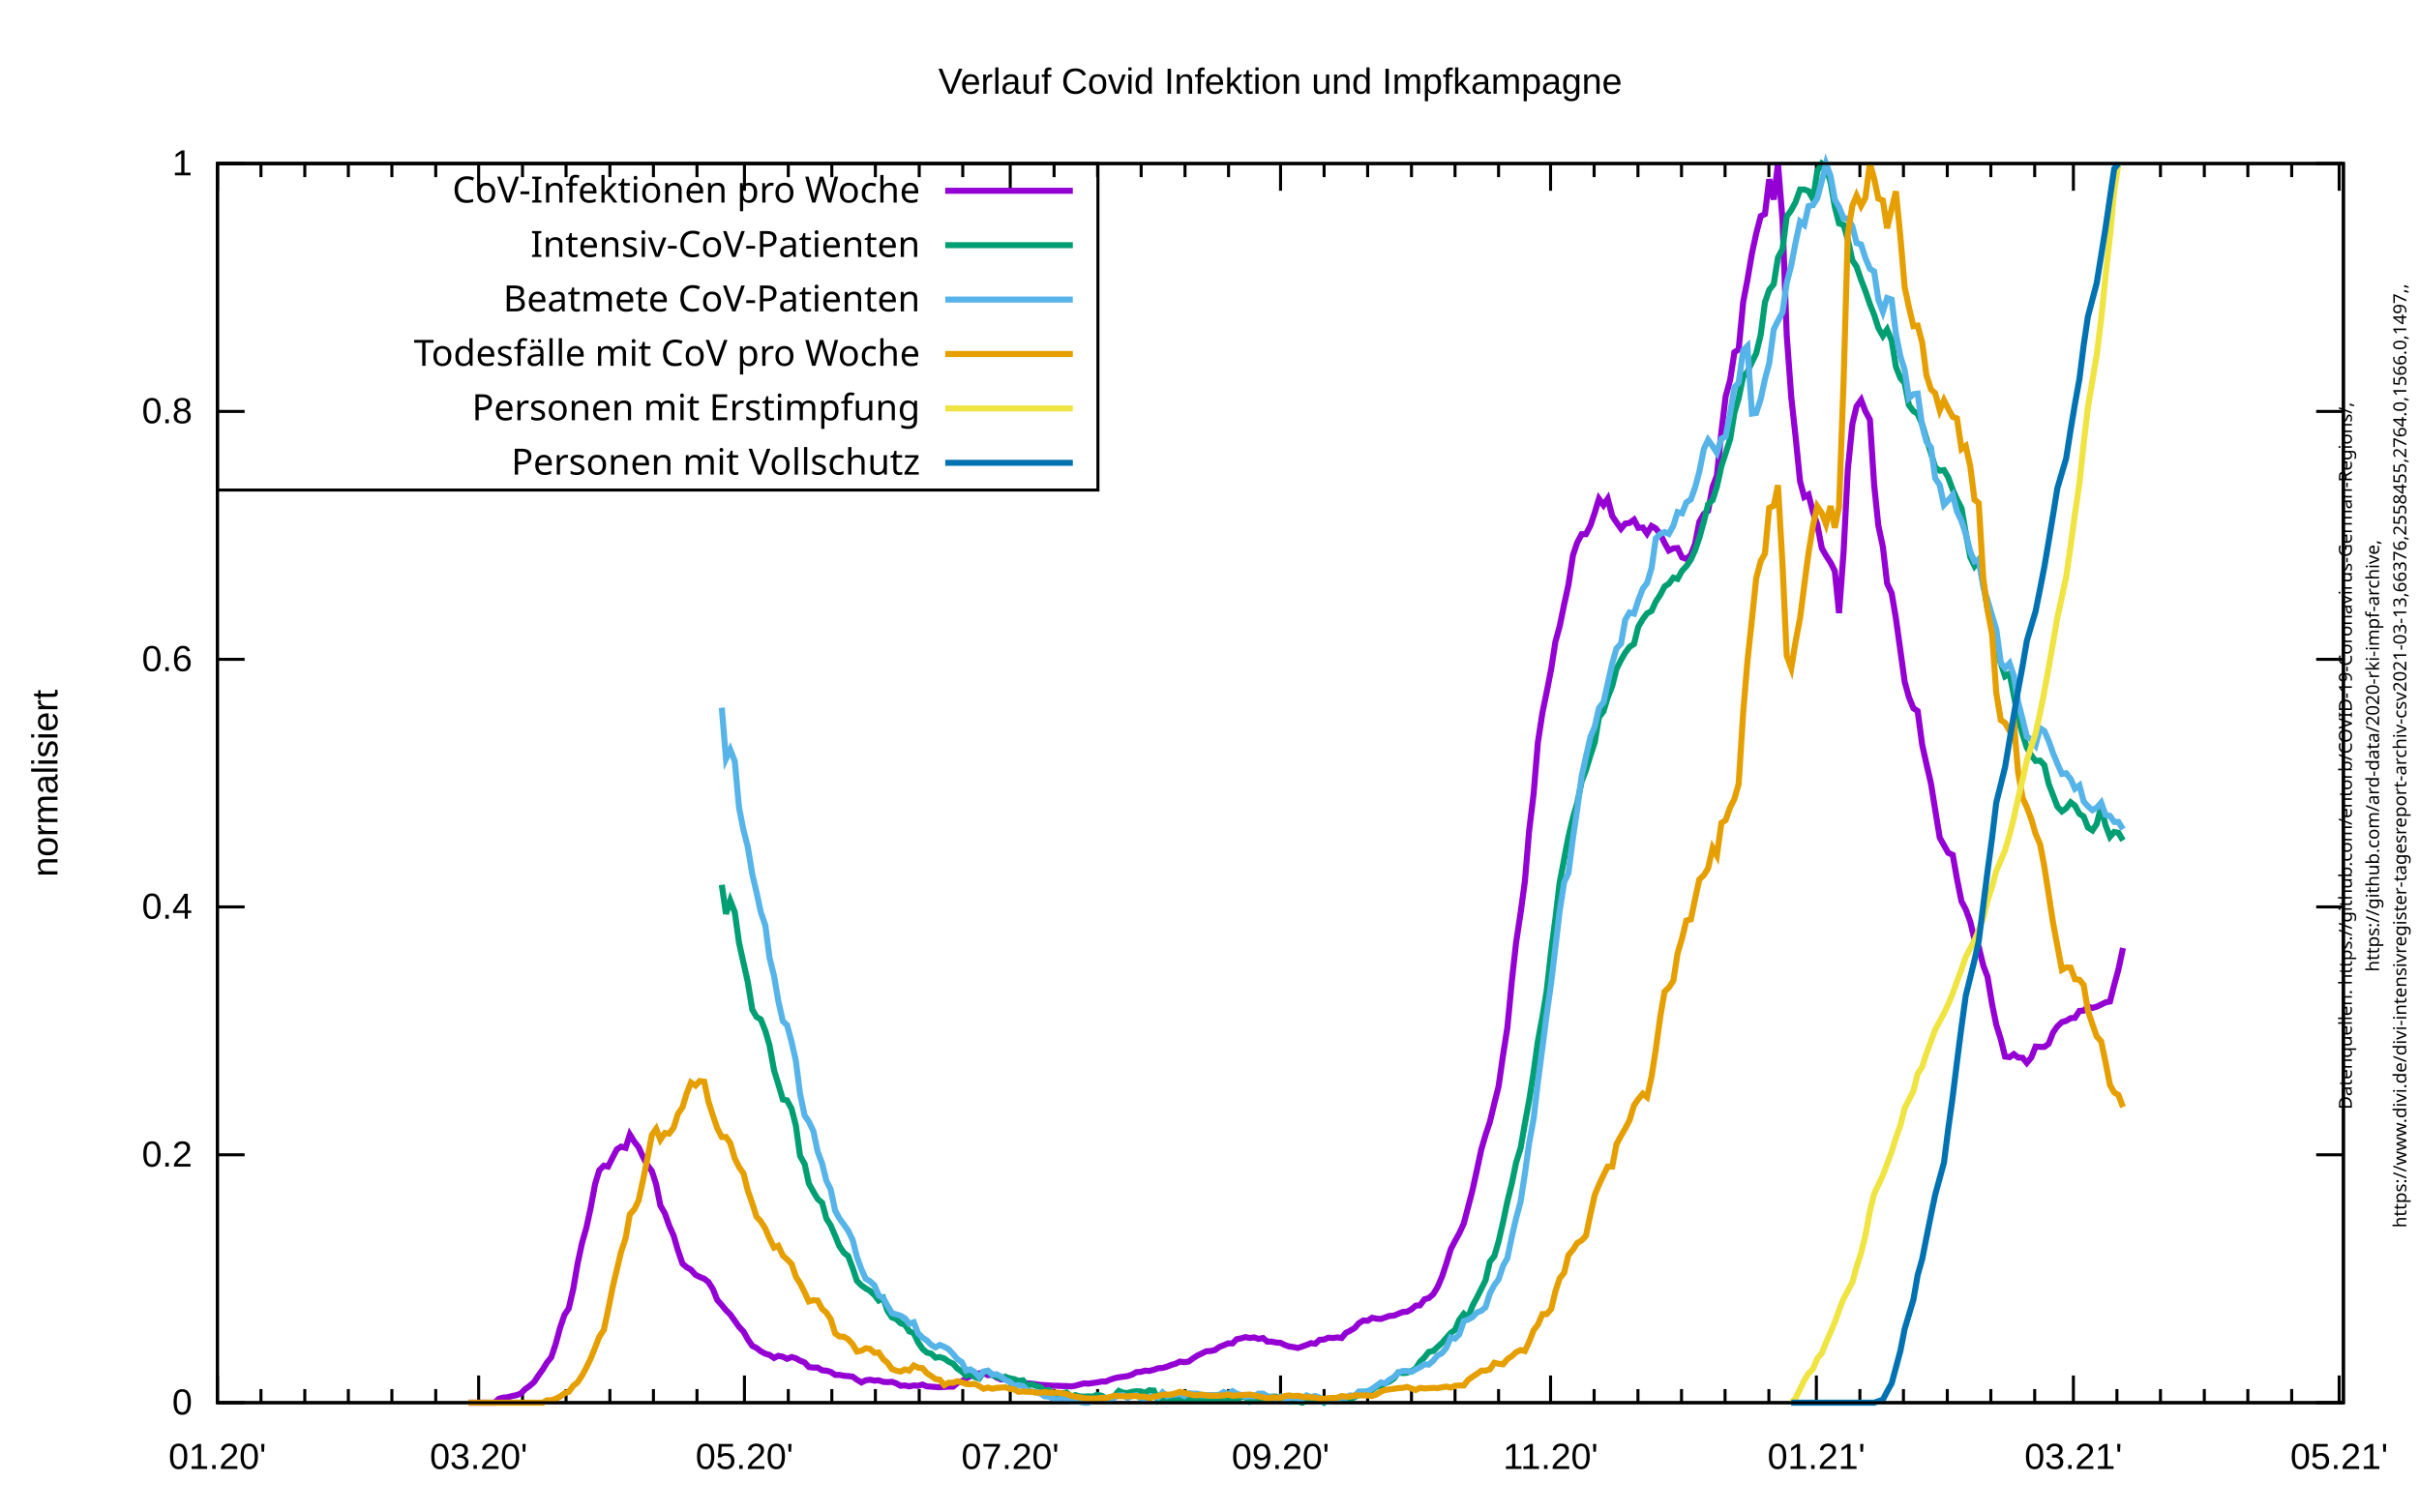
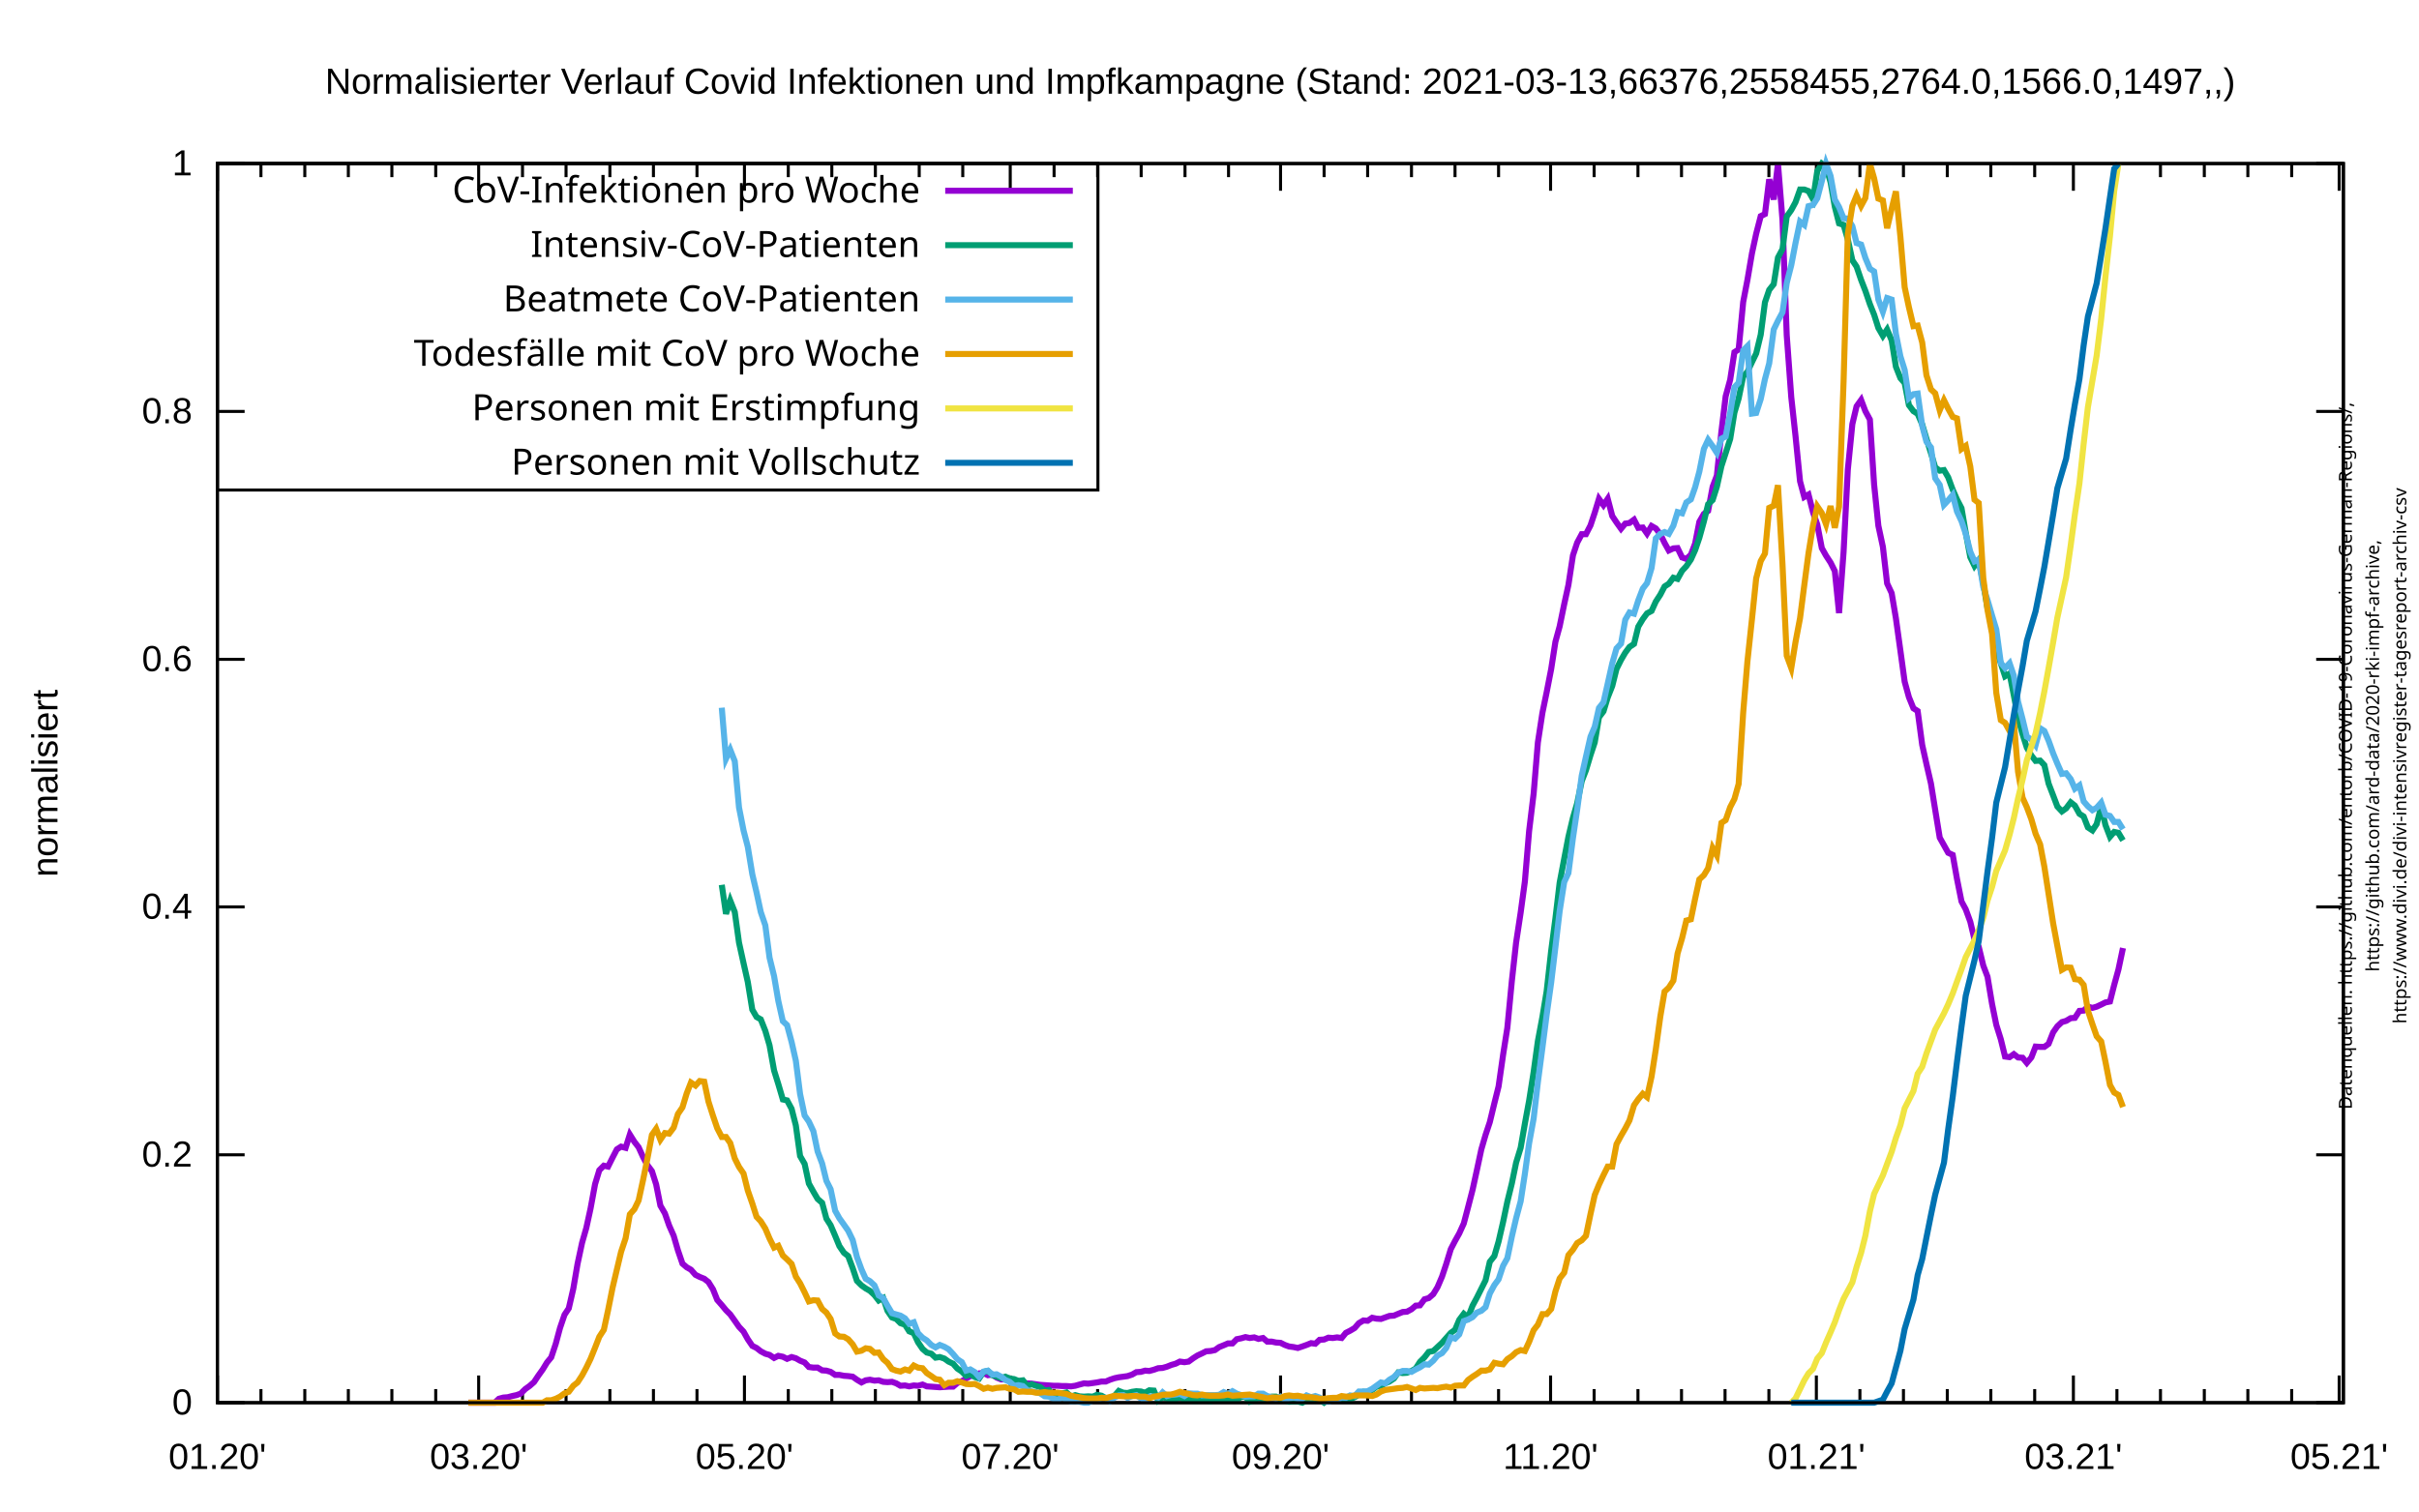
<svg xmlns="http://www.w3.org/2000/svg" xmlns:xlink="http://www.w3.org/1999/xlink" width="800" height="500" viewBox="0 0 800 500">
  <g id="gnuplot_canvas">
    <rect x="0" y="0" width="800" height="500" fill="none" />
    <defs>
      <circle id="gpDot" r="0.5" stroke-width="0.5" stroke="currentColor" />
      <path id="gpPt0" stroke-width="0.222" stroke="currentColor" d="M-1,0 h2 M0,-1 v2" />
      <path id="gpPt1" stroke-width="0.222" stroke="currentColor" d="M-1,-1 L1,1 M1,-1 L-1,1" />
      <path id="gpPt2" stroke-width="0.222" stroke="currentColor" d="M-1,0 L1,0 M0,-1 L0,1 M-1,-1 L1,1 M-1,1 L1,-1" />
      <rect id="gpPt3" stroke-width="0.222" stroke="currentColor" x="-1" y="-1" width="2" height="2" />
      <rect id="gpPt4" stroke-width="0.222" stroke="currentColor" fill="currentColor" x="-1" y="-1" width="2" height="2" />
      <circle id="gpPt5" stroke-width="0.222" stroke="currentColor" cx="0" cy="0" r="1" />
      <use xlink:href="#gpPt5" id="gpPt6" fill="currentColor" stroke="none" />
      <path id="gpPt7" stroke-width="0.222" stroke="currentColor" d="M0,-1.33 L-1.33,0.67 L1.33,0.67 z" />
      <use xlink:href="#gpPt7" id="gpPt8" fill="currentColor" stroke="none" />
      <use xlink:href="#gpPt7" id="gpPt9" stroke="currentColor" transform="rotate(180)" />
      <use xlink:href="#gpPt9" id="gpPt10" fill="currentColor" stroke="none" />
      <use xlink:href="#gpPt3" id="gpPt11" stroke="currentColor" transform="rotate(45)" />
      <use xlink:href="#gpPt11" id="gpPt12" fill="currentColor" stroke="none" />
      <path id="gpPt13" stroke-width="0.222" stroke="currentColor" d="M0,1.330 L1.265,0.411 L0.782,-1.067 L-0.782,-1.076 L-1.265,0.411 z" />
      <use xlink:href="#gpPt13" id="gpPt14" fill="currentColor" stroke="none" />
      <filter id="textbox" filterUnits="objectBoundingBox" x="0" y="0" height="1" width="1">
        <feFlood flood-color="white" flood-opacity="1" result="bgnd" />
        <feComposite in="SourceGraphic" in2="bgnd" operator="atop" />
      </filter>
      <filter id="greybox" filterUnits="objectBoundingBox" x="0" y="0" height="1" width="1">
        <feFlood flood-color="lightgrey" flood-opacity="1" result="grey" />
        <feComposite in="SourceGraphic" in2="grey" operator="atop" />
      </filter>
    </defs>
    <g fill="none" color="white" stroke="black" stroke-width="1.00" stroke-linecap="butt" stroke-linejoin="miter">
</g>
    <g fill="none" color="black" stroke="currentColor" stroke-width="1.00" stroke-linecap="butt" stroke-linejoin="miter">
      <path stroke="black" d="M71.9,464.0 L80.9,464.0 M775.0,464.0 L766.0,464.0  " />
      <g transform="translate(63.6,467.9)" stroke="none" fill="black" font-family="Arial" font-size="12.00" text-anchor="end">
        <text>
          <tspan font-family="Arial"> 0</tspan>
        </text>
      </g>
    </g>
    <g fill="none" color="black" stroke="currentColor" stroke-width="1.00" stroke-linecap="butt" stroke-linejoin="miter">
      <path stroke="black" d="M71.9,382.0 L80.9,382.0 M775.0,382.0 L766.0,382.0  " />
      <g transform="translate(63.6,385.9)" stroke="none" fill="black" font-family="Arial" font-size="12.00" text-anchor="end">
        <text>
          <tspan font-family="Arial"> 0.2</tspan>
        </text>
      </g>
    </g>
    <g fill="none" color="black" stroke="currentColor" stroke-width="1.00" stroke-linecap="butt" stroke-linejoin="miter">
      <path stroke="black" d="M71.9,300.0 L80.9,300.0 M775.0,300.0 L766.0,300.0  " />
      <g transform="translate(63.6,303.9)" stroke="none" fill="black" font-family="Arial" font-size="12.00" text-anchor="end">
        <text>
          <tspan font-family="Arial"> 0.4</tspan>
        </text>
      </g>
    </g>
    <g fill="none" color="black" stroke="currentColor" stroke-width="1.00" stroke-linecap="butt" stroke-linejoin="miter">
      <path stroke="black" d="M71.9,218.1 L80.9,218.1 M775.0,218.1 L766.0,218.1  " />
      <g transform="translate(63.6,222.0)" stroke="none" fill="black" font-family="Arial" font-size="12.00" text-anchor="end">
        <text>
          <tspan font-family="Arial"> 0.6</tspan>
        </text>
      </g>
    </g>
    <g fill="none" color="black" stroke="currentColor" stroke-width="1.00" stroke-linecap="butt" stroke-linejoin="miter">
      <path stroke="black" d="M71.9,136.1 L80.9,136.1 M775.0,136.1 L766.0,136.1  " />
      <g transform="translate(63.6,140.0)" stroke="none" fill="black" font-family="Arial" font-size="12.00" text-anchor="end">
        <text>
          <tspan font-family="Arial"> 0.8</tspan>
        </text>
      </g>
    </g>
    <g fill="none" color="black" stroke="currentColor" stroke-width="1.00" stroke-linecap="butt" stroke-linejoin="miter">
      <path stroke="black" d="M71.9,54.1 L80.9,54.1 M775.0,54.1 L766.0,54.1  " />
      <g transform="translate(63.6,58.0)" stroke="none" fill="black" font-family="Arial" font-size="12.00" text-anchor="end">
        <text>
          <tspan font-family="Arial"> 1</tspan>
        </text>
      </g>
    </g>
    <g fill="none" color="black" stroke="currentColor" stroke-width="1.00" stroke-linecap="butt" stroke-linejoin="miter">
      <path stroke="black" d="M71.9,464.0 L71.9,455.0 M71.9,54.1 L71.9,63.1  " />
      <g transform="translate(71.9,485.9)" stroke="none" fill="black" font-family="Arial" font-size="12.00" text-anchor="middle">
        <text>
          <tspan font-family="Arial">01.20'</tspan>
        </text>
      </g>
    </g>
    <g fill="none" color="black" stroke="currentColor" stroke-width="1.00" stroke-linecap="butt" stroke-linejoin="miter">
      <path stroke="black" d="M86.3,464.0 L86.3,459.5 M86.3,54.1 L86.3,58.6 M100.8,464.0 L100.8,459.5 M100.8,54.1 L100.8,58.6   M115.2,464.0 L115.2,459.5 M115.2,54.1 L115.2,58.6 M129.6,464.0 L129.6,459.5 M129.6,54.1 L129.6,58.6   M144.1,464.0 L144.1,459.5 M144.1,54.1 L144.1,58.6 M158.3,464.0 L158.3,455.0 M158.3,54.1 L158.3,63.1    " />
      <g transform="translate(158.3,485.9)" stroke="none" fill="black" font-family="Arial" font-size="12.00" text-anchor="middle">
        <text>
          <tspan font-family="Arial">03.20'</tspan>
        </text>
      </g>
    </g>
    <g fill="none" color="black" stroke="currentColor" stroke-width="1.00" stroke-linecap="butt" stroke-linejoin="miter">
      <path stroke="black" d="M172.8,464.0 L172.8,459.5 M172.8,54.1 L172.8,58.6 M187.2,464.0 L187.2,459.5 M187.2,54.1 L187.2,58.6   M201.7,464.0 L201.7,459.5 M201.7,54.1 L201.7,58.6 M216.1,464.0 L216.1,459.5 M216.1,54.1 L216.1,58.6   M230.5,464.0 L230.5,459.5 M230.5,54.1 L230.5,58.6 M246.2,464.0 L246.2,455.0 M246.2,54.1 L246.2,63.1    " />
      <g transform="translate(246.2,485.9)" stroke="none" fill="black" font-family="Arial" font-size="12.00" text-anchor="middle">
        <text>
          <tspan font-family="Arial">05.20'</tspan>
        </text>
      </g>
    </g>
    <g fill="none" color="black" stroke="currentColor" stroke-width="1.00" stroke-linecap="butt" stroke-linejoin="miter">
      <path stroke="black" d="M260.7,464.0 L260.7,459.5 M260.7,54.1 L260.7,58.6 M275.1,464.0 L275.1,459.5 M275.1,54.1 L275.1,58.6   M289.5,464.0 L289.5,459.5 M289.5,54.1 L289.5,58.6 M304.0,464.0 L304.0,459.5 M304.0,54.1 L304.0,58.6   M318.4,464.0 L318.4,459.5 M318.4,54.1 L318.4,58.6 M334.1,464.0 L334.1,455.0 M334.1,54.1 L334.1,63.1    " />
      <g transform="translate(334.1,485.9)" stroke="none" fill="black" font-family="Arial" font-size="12.00" text-anchor="middle">
        <text>
          <tspan font-family="Arial">07.20'</tspan>
        </text>
      </g>
    </g>
    <g fill="none" color="black" stroke="currentColor" stroke-width="1.00" stroke-linecap="butt" stroke-linejoin="miter">
      <path stroke="black" d="M348.6,464.0 L348.6,459.5 M348.6,54.1 L348.6,58.6 M363.0,464.0 L363.0,459.5 M363.0,54.1 L363.0,58.6   M377.4,464.0 L377.4,459.5 M377.4,54.1 L377.4,58.6 M391.9,464.0 L391.9,459.5 M391.9,54.1 L391.9,58.6   M406.3,464.0 L406.3,459.5 M406.3,54.1 L406.3,58.6 M423.5,464.0 L423.5,455.0 M423.5,54.1 L423.5,63.1    " />
      <g transform="translate(423.5,485.9)" stroke="none" fill="black" font-family="Arial" font-size="12.00" text-anchor="middle">
        <text>
          <tspan font-family="Arial">09.20'</tspan>
        </text>
      </g>
    </g>
    <g fill="none" color="black" stroke="currentColor" stroke-width="1.00" stroke-linecap="butt" stroke-linejoin="miter">
      <path stroke="black" d="M437.9,464.0 L437.9,459.5 M437.9,54.1 L437.9,58.6 M452.3,464.0 L452.3,459.5 M452.3,54.1 L452.3,58.6   M466.8,464.0 L466.8,459.5 M466.8,54.1 L466.8,58.6 M481.2,464.0 L481.2,459.5 M481.2,54.1 L481.2,58.6   M495.6,464.0 L495.6,459.5 M495.6,54.1 L495.6,58.6 M512.8,464.0 L512.8,455.0 M512.8,54.1 L512.8,63.1    " />
      <g transform="translate(512.8,485.9)" stroke="none" fill="black" font-family="Arial" font-size="12.00" text-anchor="middle">
        <text>
          <tspan font-family="Arial">11.20'</tspan>
        </text>
      </g>
    </g>
    <g fill="none" color="black" stroke="currentColor" stroke-width="1.00" stroke-linecap="butt" stroke-linejoin="miter">
      <path stroke="black" d="M527.2,464.0 L527.2,459.5 M527.2,54.1 L527.2,58.6 M541.7,464.0 L541.7,459.5 M541.7,54.1 L541.7,58.6   M556.1,464.0 L556.1,459.5 M556.1,54.1 L556.1,58.6 M570.5,464.0 L570.5,459.5 M570.5,54.1 L570.5,58.6   M585.0,464.0 L585.0,459.5 M585.0,54.1 L585.0,58.6 M600.7,464.0 L600.7,455.0 M600.7,54.1 L600.7,63.1    " />
      <g transform="translate(600.7,485.9)" stroke="none" fill="black" font-family="Arial" font-size="12.00" text-anchor="middle">
        <text>
          <tspan font-family="Arial">01.21'</tspan>
        </text>
      </g>
    </g>
    <g fill="none" color="black" stroke="currentColor" stroke-width="1.00" stroke-linecap="butt" stroke-linejoin="miter">
      <path stroke="black" d="M615.1,464.0 L615.1,459.5 M615.1,54.1 L615.1,58.6 M629.5,464.0 L629.5,459.5 M629.5,54.1 L629.5,58.6   M644.0,464.0 L644.0,459.5 M644.0,54.1 L644.0,58.6 M658.4,464.0 L658.4,459.5 M658.4,54.1 L658.4,58.6   M672.9,464.0 L672.9,459.5 M672.9,54.1 L672.9,58.6 M685.7,464.0 L685.7,455.0 M685.7,54.1 L685.7,63.1    " />
      <g transform="translate(685.7,485.9)" stroke="none" fill="black" font-family="Arial" font-size="12.00" text-anchor="middle">
        <text>
          <tspan font-family="Arial">03.21'</tspan>
        </text>
      </g>
    </g>
    <g fill="none" color="black" stroke="currentColor" stroke-width="1.00" stroke-linecap="butt" stroke-linejoin="miter">
      <path stroke="black" d="M700.1,464.0 L700.1,459.5 M700.1,54.1 L700.1,58.6 M714.5,464.0 L714.5,459.5 M714.5,54.1 L714.5,58.6   M729.0,464.0 L729.0,459.5 M729.0,54.1 L729.0,58.6 M743.4,464.0 L743.4,459.5 M743.4,54.1 L743.4,58.6   M757.9,464.0 L757.9,459.5 M757.9,54.1 L757.9,58.6 M773.6,464.0 L773.6,455.0 M773.6,54.1 L773.6,63.1    " />
      <g transform="translate(773.6,485.9)" stroke="none" fill="black" font-family="Arial" font-size="12.00" text-anchor="middle">
        <text>
          <tspan font-family="Arial">05.21'</tspan>
        </text>
      </g>
    </g>
    <g fill="none" color="black" stroke="currentColor" stroke-width="1.00" stroke-linecap="butt" stroke-linejoin="miter">
</g>
    <g fill="none" color="black" stroke="currentColor" stroke-width="1.00" stroke-linecap="butt" stroke-linejoin="miter">
      <path stroke="black" d="M71.9,54.1 L71.9,464.0 L775.0,464.0 L775.0,54.1 L71.9,54.1 Z  " />
      <g transform="translate(777.8,250.0) rotate(-90)" stroke="none" fill="black" font-family="Verdana" font-size="6.00" text-anchor="middle">
        <text>
          <tspan font-family="Verdana">Datenquellen: https://github.com/entorb/COVID-19-Coronavirus-German-Regions/,
</tspan>
        </text>
      </g>
      <g transform="translate(786.8,250.0) rotate(-90)" stroke="none" fill="black" font-family="Verdana" font-size="6.00" text-anchor="middle">
        <text>
          <tspan font-family="Verdana">https://github.com/ard-data/2020-rki-impf-archive,
</tspan>
        </text>
      </g>
      <g transform="translate(795.8,250.0) rotate(-90)" stroke="none" fill="black" font-family="Verdana" font-size="6.00" text-anchor="middle">
        <text>
-           <tspan font-family="Verdana">https://www.divi.de/divi-intensivregister-tagesreport-archiv-csv2021-03-13,66376,2558455,2764.0,1566.0,1497,,</tspan>
+           <tspan font-family="Verdana">https://www.divi.de/divi-intensivregister-tagesreport-archiv-csv</tspan>
        </text>
      </g>
    </g>
    <g fill="none" color="black" stroke="currentColor" stroke-width="1.00" stroke-linecap="butt" stroke-linejoin="miter">
      <g transform="translate(19.0,259.1) rotate(270)" stroke="none" fill="black" font-family="Arial" font-size="12.00" text-anchor="middle">
        <text>
          <tspan font-family="Arial">normalisiert</tspan>
        </text>
      </g>
    </g>
    <g fill="none" color="black" stroke="currentColor" stroke-width="1.00" stroke-linecap="butt" stroke-linejoin="miter">
      <g transform="translate(423.4,31.0)" stroke="none" fill="black" font-family="Arial" font-size="12.00" text-anchor="middle">
        <text>
-           <tspan font-family="Arial">Verlauf Covid Infektion und Impfkampagne</tspan>
+           <tspan font-family="Arial">Normalisierter Verlauf Covid Infektionen und Impfkampagne (Stand: 2021-03-13,66376,2558455,2764.0,1566.0,1497,,)</tspan>
        </text>
      </g>
    </g>
    <g fill="none" color="black" stroke="currentColor" stroke-width="1.00" stroke-linecap="butt" stroke-linejoin="miter">
</g>
    <g fill="none" color="black" stroke="currentColor" stroke-width="1.00" stroke-linecap="butt" stroke-linejoin="miter">
      <path stroke="black" d="M71.9,162.1 L71.9,54.1 L363.1,54.1 L363.1,162.1 L71.9,162.1 Z  " />
    </g>
    <g id="gnuplot_plot_1">
      <g fill="none" color="white" stroke="black" stroke-width="2.00" stroke-linecap="butt" stroke-linejoin="miter">
</g>
      <g fill="none" color="black" stroke="currentColor" stroke-width="2.00" stroke-linecap="butt" stroke-linejoin="miter">
        <g transform="translate(304.3,67.0)" stroke="none" fill="black" font-family="Verdana" font-size="12.00" text-anchor="end">
          <text>
            <tspan font-family="Verdana">CoV-Infektionen pro Woche</tspan>
          </text>
        </g>
      </g>
      <g fill="none" color="black" stroke="currentColor" stroke-width="2.00" stroke-linecap="butt" stroke-linejoin="miter">
        <path stroke="rgb(148,   0, 211)" d="M312.6,63.1 L354.8,63.1 M154.9,464.0 L156.4,464.0 L157.8,464.0 L159.2,464.0 L160.7,464.0 L162.1,464.0   L163.6,464.0 L165.0,462.7 L166.5,462.3 L167.9,462.2 L169.4,461.8 L170.8,461.5 L172.2,461.0 L173.7,459.5   L175.1,458.5 L176.6,457.2 L178.0,455.1 L179.5,453.0 L180.9,450.7 L182.3,449.0 L183.8,444.5 L185.2,439.3   L186.7,434.9 L188.1,432.8 L189.6,426.3 L191.0,418.1 L192.5,411.1 L193.9,406.2 L195.3,399.8 L196.8,391.7   L198.2,387.1 L199.7,385.6 L201.1,385.9 L202.6,382.9 L204.0,380.2 L205.4,379.3 L206.9,379.7 L208.3,375.3   L209.8,377.7 L211.2,379.5 L212.7,382.8 L214.1,385.4 L215.6,387.4 L217.0,391.8 L218.4,398.8 L219.9,401.4   L221.3,405.4 L222.8,408.8 L224.2,413.6 L225.7,418.0 L227.1,419.2 L228.5,420.0 L230.0,421.7 L231.4,422.4   L232.9,423.0 L234.3,424.1 L235.8,426.5 L237.2,430.0 L238.7,431.7 L240.1,433.4 L241.5,434.8 L243.0,436.9   L244.4,438.9 L245.9,440.5 L247.3,443.0 L248.8,445.2 L250.2,445.9 L251.6,447.0 L253.1,447.8 L254.5,448.2   L256.0,449.2 L257.4,448.5 L258.9,448.8 L260.3,449.5 L261.8,448.9 L263.2,449.3 L264.6,450.1 L266.1,450.7   L267.5,452.2 L269.0,452.4 L270.4,452.4 L271.9,453.3 L273.3,453.4 L274.7,453.8 L276.2,454.8 L277.6,454.8   L279.1,455.1 L280.5,455.2 L282.0,455.4 L283.4,456.4 L284.9,457.3 L286.3,456.6 L287.7,456.4 L289.2,456.7   L290.6,456.6 L292.1,457.1 L293.5,457.2 L295.0,457.1 L296.4,457.6 L297.8,458.4 L299.3,458.3 L300.7,458.6   L302.2,458.3 L303.6,458.4 L305.1,458.0 L306.5,458.6 L308.0,458.7 L309.4,458.8 L310.8,458.9 L312.3,458.8   L313.7,458.7 L315.2,458.7 L316.6,457.5 L318.1,456.9 L319.5,456.0 L320.9,455.2 L322.4,454.9 L323.8,454.3   L325.3,454.2 L326.7,454.9 L328.2,454.7 L329.6,455.7 L331.1,456.3 L332.5,456.3 L333.9,456.6 L335.4,456.9   L336.8,456.9 L338.3,457.5 L339.7,457.6 L341.2,457.7 L342.6,457.9 L344.0,458.1 L345.5,458.2 L346.9,458.3   L348.4,458.4 L349.8,458.4 L351.3,458.5 L352.7,458.5 L354.2,458.6 L355.6,458.4 L357.0,458.0 L358.5,457.6   L359.9,457.7 L361.4,457.5 L362.8,457.3 L364.3,457.0 L365.7,457.0 L367.1,456.4 L368.6,455.9 L370.0,455.6   L371.5,455.4 L372.9,455.2 L374.4,454.7 L375.8,453.9 L377.3,453.8 L378.7,453.4 L380.1,453.5 L381.6,453.1   L383.0,452.6 L384.5,452.5 L385.9,452.1 L387.4,451.5 L388.8,451.1 L390.2,450.4 L391.7,450.6 L393.1,450.4   L394.6,449.3 L396.0,448.4 L397.5,447.7 L398.9,447.0 L400.4,446.9 L401.8,446.6 L403.2,445.6 L404.7,445.0   L406.1,444.4 L407.6,444.4 L409.0,443.0 L410.5,442.7 L411.9,442.3 L413.3,442.6 L414.8,442.4 L416.2,442.9   L417.7,442.6 L419.1,443.8 L420.6,443.8 L422.0,444.1 L423.5,444.2 L424.9,444.9 L426.3,445.4 L427.8,445.6   L429.2,445.9 L430.7,445.4 L432.1,444.9 L433.6,444.3 L435.0,444.5 L436.4,443.2 L437.9,443.1 L439.3,442.5   L440.8,442.6 L442.2,442.4 L443.7,442.6 L445.1,440.9 L446.5,440.2 L448.0,439.3 L449.4,437.7 L450.9,436.8   L452.3,436.9 L453.8,435.9 L455.2,436.2 L456.7,436.3 L458.1,435.8 L459.5,435.3 L461.0,435.2 L462.4,434.6   L463.9,434.0 L465.3,433.9 L466.8,433.1 L468.2,431.9 L469.6,431.8 L471.1,429.8 L472.5,429.4 L474.0,428.1   L475.4,425.8 L476.9,422.3 L478.3,418.1 L479.8,413.2 L481.2,410.5 L482.6,408.0 L484.1,404.7 L485.5,399.4   L487.0,393.6 L488.4,387.2 L489.9,380.2 L491.3,375.4 L492.7,371.2 L494.2,365.0 L495.6,359.4 L497.1,348.9   L498.5,340.0 L500.0,324.4 L501.4,311.8 L502.9,301.9 L504.3,291.6 L505.7,274.9 L507.2,262.5 L508.6,245.6   L510.1,235.8 L511.5,229.0 L513.0,221.3 L514.4,212.3 L515.8,207.2 L517.3,199.9 L518.7,193.5 L520.2,183.7   L521.6,179.5 L523.1,176.7 L524.5,176.7 L526.0,173.8 L527.4,169.6 L528.8,165.0 L530.3,167.1 L531.7,165.0   L533.2,170.7 L534.6,172.8 L536.1,174.9 L537.5,173.2 L538.9,173.0 L540.4,171.9 L541.8,174.6 L543.3,174.5   L544.7,176.5 L546.2,174.0 L547.6,174.8 L549.1,176.7 L550.5,179.6 L551.9,182.1 L553.4,181.4 L554.8,181.3   L556.3,184.4 L557.7,184.9 L559.2,183.5 L560.6,179.8 L562.0,172.6 L563.5,170.0 L564.9,169.0 L566.4,161.0   L567.8,157.3 L569.3,142.7 L570.7,131.1 L572.2,125.6 L573.6,116.5 L575.0,115.6 L576.5,99.9 L577.9,92.6   L579.4,83.8 L580.8,77.3 L582.3,71.5 L583.7,70.8 L585.1,59.3 L586.6,66.0 L588.0,54.1 L589.5,72.8   L590.9,110.9 L592.4,131.4 L593.8,144.2 L595.3,159.2 L596.7,164.4 L598.1,163.6 L599.6,169.5 L601.0,173.5   L602.5,181.3 L603.9,183.8 L605.4,186.1 L606.8,188.9 L608.2,202.8 L609.7,182.6 L611.1,155.4 L612.6,140.3   L614.0,134.4 L615.5,132.3 L616.9,136.0 L618.4,138.8 L619.8,160.3 L621.2,173.9 L622.7,180.9 L624.1,193.0   L625.6,196.2 L627.0,204.5 L628.5,215.3 L629.9,225.5 L631.3,230.6 L632.8,234.3 L634.2,235.2 L635.7,246.4   L637.1,252.7 L638.6,259.2 L640.0,267.9 L641.5,277.1 L642.9,279.6 L644.3,282.1 L645.8,282.8 L647.2,290.7   L648.7,298.2 L650.1,300.8 L651.6,304.9 L653.0,310.8 L654.4,313.2 L655.9,319.4 L657.3,323.1 L658.8,332.1   L660.2,339.0 L661.7,343.8 L663.1,349.5 L664.6,349.7 L666.0,348.7 L667.4,349.8 L668.9,349.9 L670.3,351.6   L671.8,349.8 L673.2,346.2 L674.7,346.3 L676.1,346.3 L677.5,345.3 L679.0,341.5 L680.4,339.5 L681.9,338.1   L683.3,337.7 L684.8,336.8 L686.2,336.7 L687.7,334.4 L689.1,334.3 L690.5,333.0 L692.0,333.4 L693.4,333.0   L694.9,332.3 L696.3,331.6 L697.8,331.3 L699.2,325.8 L700.6,320.7 L702.1,313.6  " />
      </g>
    </g>
    <g id="gnuplot_plot_2">
      <g fill="none" color="black" stroke="currentColor" stroke-width="2.00" stroke-linecap="butt" stroke-linejoin="miter">
        <g transform="translate(304.3,85.0)" stroke="none" fill="black" font-family="Verdana" font-size="12.00" text-anchor="end">
          <text>
            <tspan font-family="Verdana">Intensiv-CoV-Patienten</tspan>
          </text>
        </g>
      </g>
      <g fill="none" color="black" stroke="currentColor" stroke-width="2.00" stroke-linecap="butt" stroke-linejoin="miter">
        <path stroke="rgb(  0, 158, 115)" d="M312.6,81.1 L354.8,81.1 M238.7,292.7 L240.1,302.3 L241.5,297.9 L243.0,301.7 L244.4,311.8 L245.9,318.6   L247.3,324.8 L248.8,334.0 L250.2,336.4 L251.6,337.2 L253.1,341.0 L254.5,345.8 L256.0,354.1 L257.4,358.6   L258.9,363.7 L260.3,364.0 L261.8,366.8 L263.2,372.3 L264.6,382.4 L266.1,385.0 L267.5,391.5 L269.0,394.2   L270.4,396.6 L271.9,397.9 L273.3,403.1 L274.7,405.3 L276.2,408.8 L277.6,412.2 L279.1,414.4 L280.5,415.5   L282.0,419.5 L283.4,423.7 L284.9,425.2 L286.3,426.2 L287.7,427.0 L289.2,428.4 L290.6,430.2 L292.1,429.4   L293.5,433.6 L295.0,435.8 L296.4,436.3 L297.8,437.7 L299.3,438.2 L300.7,440.4 L302.2,441.0 L303.6,444.0   L305.1,446.2 L306.5,447.4 L308.0,447.8 L309.4,449.1 L310.8,448.9 L312.3,449.4 L313.7,450.4 L315.2,451.1   L316.6,452.7 L318.1,453.7 L319.5,455.1 L320.9,454.6 L322.4,455.5 L323.8,456.0 L325.3,453.8 L326.7,453.5   L328.2,454.9 L329.6,455.4 L331.1,455.9 L332.5,455.4 L333.9,456.0 L335.4,456.2 L336.8,456.8 L338.3,456.6   L339.7,458.4 L341.2,457.9 L342.6,458.4 L344.0,458.8 L345.5,460.0 L346.9,459.8 L348.4,461.7 L349.8,461.7   L351.3,460.9 L352.7,460.6 L354.2,462.0 L355.6,461.5 L357.0,461.9 L358.5,462.0 L359.9,461.9 L361.4,462.0   L362.8,461.4 L364.3,461.7 L365.7,462.5 L367.1,462.5 L368.6,461.7 L370.0,460.1 L371.5,460.7 L372.9,460.8   L374.4,460.4 L375.8,460.2 L377.3,460.3 L378.7,460.7 L380.1,459.9 L381.6,460.0 L383.0,463.3 L384.5,462.2   L385.9,462.6 L387.4,463.0 L388.8,462.8 L390.2,462.3 L391.7,462.9 L393.1,462.5 L394.6,463.4 L396.0,463.4   L397.5,463.0 L398.9,463.3 L400.4,463.5 L401.8,463.2 L403.2,463.3 L404.7,463.1 L406.1,463.0 L407.6,462.7   L409.0,463.0 L410.5,462.1 L411.9,462.1 L413.3,463.7 L414.8,463.3 L416.2,462.3 L417.7,462.8 L419.1,462.4   L420.6,462.0 L422.0,462.0 L423.5,462.8 L424.9,463.3 L426.3,463.7 L427.8,463.6 L429.2,463.6 L430.7,464.0   L432.1,463.3 L433.6,463.2 L435.0,463.4 L436.4,463.0 L437.9,464.0 L439.3,463.0 L440.8,462.8 L442.2,462.8   L443.7,462.8 L445.1,463.0 L446.5,462.8 L448.0,462.2 L449.4,461.3 L450.9,460.4 L452.3,460.6 L453.8,459.8   L455.2,458.7 L456.7,458.4 L458.1,457.6 L459.5,457.0 L461.0,456.0 L462.4,454.0 L463.9,454.2 L465.3,454.1   L466.8,453.5 L468.2,452.7 L469.6,450.5 L471.1,449.0 L472.5,447.2 L474.0,446.9 L475.4,445.6 L476.9,444.2   L478.3,442.6 L479.8,440.9 L481.2,439.9 L482.6,436.6 L484.1,434.6 L485.5,435.8 L487.0,431.9 L488.4,429.3   L489.9,426.3 L491.3,423.5 L492.7,417.4 L494.2,415.5 L495.6,410.7 L497.1,404.2 L498.5,397.5 L500.0,391.4   L501.4,384.6 L502.9,379.7 L504.3,371.7 L505.7,364.1 L507.2,354.6 L508.6,344.4 L510.1,336.4 L511.5,327.9   L513.0,314.5 L514.4,303.8 L515.8,292.0 L517.3,284.1 L518.7,276.8 L520.2,270.5 L521.6,265.7 L523.1,258.4   L524.5,254.8 L526.0,249.8 L527.4,245.6 L528.8,237.3 L530.3,235.3 L531.7,230.7 L533.2,226.9 L534.6,221.3   L536.1,218.3 L537.5,215.9 L538.9,214.0 L540.4,213.0 L541.8,207.3 L543.3,204.8 L544.7,202.9 L546.2,202.1   L547.6,199.0 L549.1,196.7 L550.5,194.0 L551.9,193.1 L553.4,191.1 L554.8,191.5 L556.3,188.8 L557.7,187.3   L559.2,185.1 L560.6,182.0 L562.0,177.9 L563.5,172.5 L564.9,166.8 L566.4,165.4 L567.8,161.0 L569.3,154.2   L570.7,149.9 L572.2,145.2 L573.6,136.5 L575.0,131.8 L576.5,124.5 L577.9,123.0 L579.4,119.8 L580.8,116.9   L582.3,110.7 L583.7,100.0 L585.1,95.9 L586.6,94.0 L588.0,85.2 L589.5,82.4 L590.9,71.6 L592.4,69.5   L593.8,66.9 L595.3,62.7 L596.7,62.7 L598.1,63.2 L599.6,65.9 L601.0,56.6 L602.5,54.1 L603.9,55.1   L605.4,60.3 L606.8,68.4 L608.2,73.9 L609.7,74.4 L611.1,79.2 L612.6,86.1 L614.0,88.2 L615.5,92.6   L616.9,96.2 L618.4,100.6 L619.8,104.1 L621.2,108.5 L622.7,111.1 L624.1,109.0 L625.6,112.6 L627.0,121.3   L628.5,125.1 L629.9,126.7 L631.3,134.0 L632.8,136.0 L634.2,136.9 L635.7,140.4 L637.1,145.1 L638.6,149.9   L640.0,154.6 L641.5,155.7 L642.9,155.5 L644.3,157.9 L645.8,162.0 L647.2,165.2 L648.7,168.1 L650.1,176.2   L651.6,184.3 L653.0,187.2 L654.4,185.3 L655.9,193.0 L657.3,201.2 L658.8,205.8 L660.2,214.8 L661.7,219.4   L663.1,223.7 L664.6,222.8 L666.0,230.0 L667.4,237.4 L668.9,242.9 L670.3,247.3 L671.8,249.9 L673.2,251.7   L674.7,251.6 L676.1,253.1 L677.5,259.2 L679.0,263.1 L680.4,266.8 L681.9,268.4 L683.3,267.4 L684.8,265.4   L686.2,266.5 L687.7,269.2 L689.1,270.1 L690.5,273.7 L692.0,274.7 L693.4,272.6 L694.9,266.8 L696.3,272.9   L697.8,276.8 L699.2,275.2 L700.6,275.5 L702.1,278.0  " />
      </g>
    </g>
    <g id="gnuplot_plot_3">
      <g fill="none" color="black" stroke="currentColor" stroke-width="2.00" stroke-linecap="butt" stroke-linejoin="miter">
        <g transform="translate(304.3,103.0)" stroke="none" fill="black" font-family="Verdana" font-size="12.00" text-anchor="end">
          <text>
            <tspan font-family="Verdana">Beatmete CoV-Patienten</tspan>
          </text>
        </g>
      </g>
      <g fill="none" color="black" stroke="currentColor" stroke-width="2.00" stroke-linecap="butt" stroke-linejoin="miter">
        <path stroke="rgb( 86, 180, 233)" d="M312.6,99.1 L354.8,99.1 M238.7,234.1 L240.1,251.0 L241.5,248.0 L243.0,251.8 L244.4,267.1 L245.9,274.7   L247.3,280.1 L248.8,289.2 L250.2,295.2 L251.6,301.7 L253.1,306.1 L254.5,316.8 L256.0,322.9 L257.4,331.1   L258.9,337.8 L260.3,339.1 L261.8,344.7 L263.2,350.9 L264.6,361.9 L266.1,369.0 L267.5,371.0 L269.0,374.2   L270.4,380.9 L271.9,384.9 L273.3,390.6 L274.7,393.4 L276.2,400.5 L277.6,403.0 L279.1,405.1 L280.5,407.1   L282.0,410.2 L283.4,415.8 L284.9,419.9 L286.3,423.0 L287.7,423.8 L289.2,425.2 L290.6,428.5 L292.1,429.4   L293.5,431.9 L295.0,434.4 L296.4,434.8 L297.8,435.2 L299.3,436.1 L300.7,437.9 L302.2,437.4 L303.6,441.0   L305.1,442.5 L306.5,443.4 L308.0,444.9 L309.4,445.7 L310.8,444.9 L312.3,445.5 L313.7,446.3 L315.2,447.9   L316.6,449.6 L318.1,450.6 L319.5,453.4 L320.9,453.0 L322.4,453.9 L323.8,455.5 L325.3,453.7 L326.7,453.4   L328.2,454.7 L329.6,454.6 L331.1,455.4 L332.5,456.5 L333.9,457.1 L335.4,458.4 L336.8,458.2 L338.3,458.5   L339.7,459.8 L341.2,460.3 L342.6,460.5 L344.0,460.9 L345.5,461.9 L346.9,462.0 L348.4,462.7 L349.8,463.0   L351.3,462.3 L352.7,463.0 L354.2,463.6 L355.6,463.5 L357.0,463.7 L358.5,464.0 L359.9,464.0 L361.4,463.3   L362.8,463.1 L364.3,462.4 L365.7,462.4 L367.1,463.5 L368.6,462.3 L370.0,461.6 L371.5,461.5 L372.9,462.4   L374.4,461.8 L375.8,461.5 L377.3,462.6 L378.7,463.0 L380.1,462.0 L381.6,462.0 L383.0,462.3 L384.5,460.6   L385.9,461.8 L387.4,461.4 L388.8,461.3 L390.2,461.1 L391.7,461.8 L393.1,460.9 L394.6,461.0 L396.0,461.0   L397.5,461.6 L398.9,461.5 L400.4,461.5 L401.8,461.5 L403.2,461.4 L404.7,460.5 L406.1,461.1 L407.6,460.2   L409.0,461.0 L410.5,461.5 L411.9,462.0 L413.3,461.9 L414.8,461.9 L416.2,461.0 L417.7,461.0 L419.1,461.8   L420.6,462.2 L422.0,462.6 L423.5,462.0 L424.9,463.0 L426.3,462.6 L427.8,462.3 L429.2,462.7 L430.7,462.7   L432.1,461.6 L433.6,462.2 L435.0,461.8 L436.4,462.3 L437.9,463.6 L439.3,463.7 L440.8,463.1 L442.2,463.1   L443.7,462.3 L445.1,462.4 L446.5,461.6 L448.0,461.8 L449.4,460.3 L450.9,460.3 L452.3,460.2 L453.8,459.4   L455.2,458.4 L456.7,457.3 L458.1,457.6 L459.5,456.4 L461.0,455.5 L462.4,454.1 L463.9,453.5 L465.3,453.5   L466.8,453.8 L468.2,453.0 L469.6,452.3 L471.1,451.3 L472.5,451.4 L474.0,450.1 L475.4,448.4 L476.9,447.6   L478.3,445.9 L479.8,442.4 L481.2,442.8 L482.6,441.4 L484.1,437.0 L485.5,436.5 L487.0,435.7 L488.4,434.2   L489.9,433.6 L491.3,432.4 L492.7,427.9 L494.2,425.1 L495.6,423.2 L497.1,418.7 L498.5,416.2 L500.0,409.0   L501.4,403.0 L502.9,397.4 L504.3,388.3 L505.7,378.2 L507.2,370.0 L508.6,358.0 L510.1,346.6 L511.5,335.7   L513.0,325.0 L514.4,313.3 L515.8,301.4 L517.3,291.8 L518.7,288.8 L520.2,277.2 L521.6,267.8 L523.1,256.6   L524.5,250.3 L526.0,243.7 L527.4,240.4 L528.8,234.2 L530.3,232.3 L531.7,226.1 L533.2,219.4 L534.6,214.5   L536.1,212.9 L537.5,205.0 L538.9,202.6 L540.4,203.0 L541.8,198.6 L543.3,194.7 L544.7,192.9 L546.2,187.9   L547.6,178.1 L549.1,176.6 L550.5,176.0 L551.9,176.6 L553.4,173.9 L554.8,169.4 L556.3,169.8 L557.7,166.2   L559.2,165.2 L560.6,161.2 L562.0,156.0 L563.5,148.5 L564.9,145.5 L566.4,147.6 L567.8,149.8 L569.3,145.1   L570.7,144.4 L572.2,136.6 L573.6,128.1 L575.0,126.6 L576.5,115.9 L577.9,114.5 L579.4,136.8 L580.8,136.6   L582.3,132.0 L583.7,125.4 L585.1,120.2 L586.6,109.0 L588.0,106.1 L589.5,103.3 L590.9,93.6 L592.4,87.7   L593.8,80.4 L595.3,73.3 L596.7,74.4 L598.1,68.2 L599.6,67.8 L601.0,65.6 L602.5,59.9 L603.9,54.1   L605.4,58.2 L606.8,66.0 L608.2,68.5 L609.7,72.2 L611.1,72.3 L612.6,74.8 L614.0,80.4 L615.5,80.9   L616.9,85.3 L618.4,88.9 L619.8,89.8 L621.2,99.1 L622.7,103.1 L624.1,98.6 L625.6,99.1 L627.0,110.4   L628.5,117.9 L629.9,122.4 L631.3,131.7 L632.8,130.4 L634.2,130.2 L635.7,140.8 L637.1,146.1 L638.6,148.0   L640.0,158.2 L641.5,160.4 L642.9,167.0 L644.3,165.5 L645.8,163.7 L647.2,169.2 L648.7,172.4 L650.1,176.6   L651.6,182.5 L653.0,185.7 L654.4,185.1 L655.9,194.2 L657.3,198.5 L658.8,203.6 L660.2,208.2 L661.7,219.3   L663.1,221.0 L664.6,219.4 L666.0,223.5 L667.4,232.1 L668.9,237.9 L670.3,243.7 L671.8,244.6 L673.2,246.5   L674.7,240.9 L676.1,241.8 L677.5,245.0 L679.0,249.2 L680.4,252.6 L681.9,256.0 L683.3,255.8 L684.8,257.7   L686.2,260.9 L687.7,259.8 L689.1,265.1 L690.5,266.7 L692.0,268.0 L693.4,267.2 L694.9,265.5 L696.3,269.5   L697.8,269.9 L699.2,271.9 L700.6,271.9 L702.1,274.3  " />
      </g>
    </g>
    <g id="gnuplot_plot_4">
      <g fill="none" color="black" stroke="currentColor" stroke-width="2.00" stroke-linecap="butt" stroke-linejoin="miter">
        <g transform="translate(304.3,121.0)" stroke="none" fill="black" font-family="Verdana" font-size="12.00" text-anchor="end">
          <text>
            <tspan font-family="Verdana">Todesfälle mit CoV pro Woche</tspan>
          </text>
        </g>
      </g>
      <g fill="none" color="black" stroke="currentColor" stroke-width="2.00" stroke-linecap="butt" stroke-linejoin="miter">
        <path stroke="rgb(230, 159,   0)" d="M312.6,117.1 L354.8,117.1 M154.9,464.0 L156.4,464.0 L157.8,464.0 L159.2,464.0 L160.7,464.0 L162.1,464.0   L163.6,464.0 L165.0,464.0 L166.5,464.0 L167.9,464.0 L169.4,464.0 L170.8,464.0 L172.2,464.0 L173.7,464.0   L175.1,464.0 L176.6,464.0 L178.0,464.0 L179.5,464.0 L180.9,463.2 L182.3,463.2 L183.8,462.7 L185.2,462.0   L186.7,460.9 L188.1,460.4 L189.6,458.4 L191.0,457.3 L192.5,455.0 L193.9,452.4 L195.3,449.5 L196.8,445.8   L198.2,442.2 L199.7,439.9 L201.1,433.4 L202.6,425.9 L204.0,420.0 L205.4,414.1 L206.9,409.6 L208.3,401.7   L209.8,400.0 L211.2,397.1 L212.7,390.2 L214.1,383.3 L215.6,375.4 L217.0,373.4 L218.4,377.0 L219.9,374.8   L221.3,375.0 L222.8,373.0 L224.2,368.5 L225.7,366.3 L227.1,361.7 L228.5,358.1 L230.0,359.1 L231.4,357.6   L232.9,357.8 L234.3,364.4 L235.8,369.1 L237.2,373.2 L238.7,376.1 L240.1,376.1 L241.5,378.1 L243.0,383.2   L244.4,386.0 L245.9,388.2 L247.3,393.8 L248.8,398.1 L250.2,402.5 L251.6,404.0 L253.1,406.4 L254.5,409.7   L256.0,412.7 L257.4,412.1 L258.9,415.3 L260.3,416.6 L261.8,418.1 L263.2,422.3 L264.6,424.5 L266.1,427.5   L267.5,430.5 L269.0,430.1 L270.4,430.2 L271.9,433.0 L273.3,434.2 L274.7,436.3 L276.2,441.1 L277.6,442.1   L279.1,442.2 L280.5,443.0 L282.0,444.7 L283.4,447.1 L284.9,446.8 L286.3,446.0 L287.7,446.2 L289.2,447.5   L290.6,447.4 L292.1,449.6 L293.5,450.8 L295.0,452.9 L296.4,453.4 L297.8,453.7 L299.3,453.0 L300.7,453.4   L302.2,451.7 L303.6,452.4 L305.1,452.6 L306.5,454.2 L308.0,455.2 L309.4,456.2 L310.8,456.4 L312.3,458.2   L313.7,457.4 L315.2,457.4 L316.6,456.9 L318.1,457.3 L319.5,457.8 L320.9,457.9 L322.4,457.8 L323.8,458.5   L325.3,459.4 L326.7,459.0 L328.2,459.4 L329.6,459.1 L331.1,459.0 L332.5,458.9 L333.9,459.4 L335.4,459.6   L336.8,460.4 L338.3,460.3 L339.7,460.4 L341.2,460.4 L342.6,460.7 L344.0,460.7 L345.5,460.5 L346.9,460.7   L348.4,460.7 L349.8,460.7 L351.3,460.9 L352.7,461.1 L354.2,461.7 L355.6,462.0 L357.0,462.2 L358.5,462.5   L359.9,462.6 L361.4,462.6 L362.8,462.6 L364.3,462.4 L365.7,462.5 L367.1,462.1 L368.6,461.7 L370.0,461.8   L371.5,461.9 L372.9,461.9 L374.4,461.8 L375.8,461.8 L377.3,462.0 L378.7,462.0 L380.1,462.5 L381.6,462.0   L383.0,461.8 L384.5,461.4 L385.9,461.3 L387.4,461.3 L388.8,460.9 L390.2,460.4 L391.7,460.8 L393.1,461.1   L394.6,461.5 L396.0,461.6 L397.5,461.3 L398.9,461.6 L400.4,461.7 L401.8,461.7 L403.2,461.7 L404.7,461.6   L406.1,461.3 L407.6,461.7 L409.0,461.6 L410.5,461.5 L411.9,461.4 L413.3,461.3 L414.8,461.6 L416.2,461.9   L417.7,462.2 L419.1,462.6 L420.6,462.3 L422.0,462.3 L423.5,462.4 L424.9,461.8 L426.3,461.6 L427.8,461.8   L429.2,461.7 L430.7,462.0 L432.1,462.2 L433.6,462.2 L435.0,462.4 L436.4,462.7 L437.9,462.7 L439.3,462.5   L440.8,462.4 L442.2,462.4 L443.7,461.8 L445.1,462.0 L446.5,462.0 L448.0,461.6 L449.4,461.6 L450.9,461.6   L452.3,461.6 L453.8,461.8 L455.2,461.3 L456.7,460.3 L458.1,459.8 L459.5,459.6 L461.0,459.4 L462.4,459.2   L463.9,459.1 L465.3,458.8 L466.8,459.3 L468.2,459.8 L469.6,459.1 L471.1,459.3 L472.5,459.2 L474.0,459.1   L475.4,459.2 L476.9,458.9 L478.3,458.7 L479.8,459.0 L481.2,458.4 L482.6,458.3 L484.1,458.3 L485.5,456.5   L487.0,455.4 L488.4,454.5 L489.9,453.4 L491.3,453.4 L492.7,453.0 L494.2,450.8 L495.6,451.1 L497.1,451.3   L498.5,449.6 L500.0,448.6 L501.4,447.3 L502.9,446.6 L504.3,446.9 L505.7,443.9 L507.2,440.0 L508.6,438.2   L510.1,434.7 L511.5,434.7 L513.0,433.0 L514.4,427.2 L515.8,422.9 L517.3,421.0 L518.7,415.2 L520.2,413.4   L521.6,411.2 L523.1,410.3 L524.5,408.8 L526.0,401.6 L527.4,395.3 L528.8,391.9 L530.3,388.7 L531.7,385.9   L533.2,385.9 L534.6,378.5 L536.1,375.7 L537.5,373.3 L538.9,370.6 L540.4,365.6 L541.8,363.6 L543.3,361.8   L544.7,362.9 L546.2,356.1 L547.6,347.1 L549.1,336.2 L550.5,328.0 L551.9,326.7 L553.4,324.4 L554.8,315.4   L556.3,310.3 L557.7,304.5 L559.2,304.1 L560.6,297.3 L562.0,290.9 L563.5,289.5 L564.9,287.2 L566.4,280.5   L567.8,283.0 L569.3,272.2 L570.7,271.3 L572.2,267.0 L573.6,264.3 L575.0,259.3 L576.5,235.7 L577.9,218.8   L579.4,204.8 L580.8,191.3 L582.3,185.6 L583.7,183.1 L585.1,168.0 L586.6,167.3 L588.0,160.5 L589.5,186.7   L590.9,216.9 L592.4,221.0 L593.8,212.4 L595.3,204.5 L596.7,193.6 L598.1,183.0 L599.6,173.8 L601.0,167.5   L602.5,169.7 L603.9,173.4 L605.4,167.4 L606.8,174.6 L608.2,167.6 L609.7,126.2 L611.1,77.4 L612.6,68.1   L614.0,64.7 L615.5,68.1 L616.9,65.5 L618.4,54.1 L619.8,59.0 L621.2,65.7 L622.7,66.3 L624.1,75.5   L625.6,69.1 L627.0,63.3 L628.5,78.4 L629.9,95.0 L631.3,101.6 L632.8,107.9 L634.2,107.7 L635.7,113.3   L637.1,124.1 L638.6,128.8 L640.0,130.1 L641.5,135.7 L642.9,132.4 L644.3,135.2 L645.8,137.9 L647.2,138.4   L648.7,148.5 L650.1,147.5 L651.6,154.3 L653.0,165.3 L654.4,166.4 L655.9,191.2 L657.3,201.8 L658.8,209.7   L660.2,229.2 L661.7,238.2 L663.1,239.1 L664.6,241.8 L666.0,238.7 L667.4,255.3 L668.9,263.9 L670.3,267.0   L671.8,271.0 L673.2,275.8 L674.7,279.3 L676.1,286.7 L677.5,295.7 L679.0,305.4 L680.4,312.9 L681.9,320.8   L683.3,320.0 L684.8,320.1 L686.2,323.9 L687.7,324.1 L689.1,325.8 L690.5,334.3 L692.0,338.8 L693.4,342.8   L694.9,344.5 L696.3,351.2 L697.8,358.9 L699.2,361.4 L700.6,362.2 L702.1,366.2  " />
      </g>
    </g>
    <g id="gnuplot_plot_5">
      <g fill="none" color="black" stroke="currentColor" stroke-width="2.00" stroke-linecap="butt" stroke-linejoin="miter">
        <g transform="translate(304.3,139.0)" stroke="none" fill="black" font-family="Verdana" font-size="12.00" text-anchor="end">
          <text>
            <tspan font-family="Verdana">Personen mit Erstimpfung</tspan>
          </text>
        </g>
      </g>
      <g fill="none" color="black" stroke="currentColor" stroke-width="2.00" stroke-linecap="butt" stroke-linejoin="miter">
        <path stroke="rgb(240, 228,  66)" d="M312.6,135.1 L354.8,135.1 M592.4,464.0 L593.8,462.6 L596.7,456.6 L598.1,454.3 L599.6,452.8 L601.0,449.4   L602.5,447.6 L603.9,444.1 L605.4,440.7 L606.8,437.4 L608.2,433.4 L609.7,429.6 L612.6,424.2 L614.0,419.1   L615.5,414.4 L616.9,408.8 L618.4,400.7 L619.8,394.9 L622.7,388.8 L624.1,385.0 L625.6,381.0 L627.0,376.4   L628.5,372.2 L629.9,366.6 L632.8,360.9 L634.2,355.2 L635.7,352.9 L637.1,348.5 L638.6,344.4 L640.0,340.6   L642.9,335.2 L644.3,332.2 L645.8,328.6 L647.2,324.7 L648.7,320.6 L650.1,316.6 L653.0,311.0 L654.4,307.7   L655.9,303.6 L657.3,297.9 L658.8,293.4 L660.2,288.1 L663.1,281.3 L664.6,276.1 L666.0,270.6 L667.4,264.1   L668.9,257.9 L670.3,251.5 L673.2,242.6 L674.7,235.8 L676.1,228.7 L677.5,221.0 L679.0,212.5 L680.4,204.3   L683.3,191.0 L684.8,180.5 L686.2,170.1 L687.7,159.9 L689.1,146.8 L690.5,134.7 L693.4,117.6 L694.9,105.4   L696.3,91.6 L697.8,78.1 L699.2,63.2 L700.6,54.1  " />
      </g>
    </g>
    <g id="gnuplot_plot_6">
      <g fill="none" color="black" stroke="currentColor" stroke-width="2.00" stroke-linecap="butt" stroke-linejoin="miter">
        <g transform="translate(304.3,157.0)" stroke="none" fill="black" font-family="Verdana" font-size="12.00" text-anchor="end">
          <text>
            <tspan font-family="Verdana">Personen mit Vollschutz</tspan>
          </text>
        </g>
      </g>
      <g fill="none" color="black" stroke="currentColor" stroke-width="2.00" stroke-linecap="butt" stroke-linejoin="miter">
        <path stroke="rgb(  0, 114, 178)" d="M312.6,153.1 L354.8,153.1 M592.4,464.0 L593.8,464.0 L596.7,464.0 L598.1,464.0 L599.6,464.0 L601.0,464.0   L602.5,464.0 L603.9,464.0 L605.4,464.0 L606.8,464.0 L608.2,464.0 L609.7,464.0 L612.6,464.0 L614.0,464.0   L615.5,464.0 L616.9,464.0 L618.4,464.0 L619.8,464.0 L622.7,463.0 L624.1,460.3 L625.6,457.6 L627.0,452.4   L628.5,446.8 L629.9,439.6 L632.8,429.9 L634.2,421.8 L635.7,416.5 L637.1,409.4 L638.6,401.9 L640.0,395.2   L642.9,384.6 L644.3,373.5 L645.8,362.7 L647.2,351.3 L648.7,339.6 L650.1,329.4 L653.0,317.6 L654.4,311.3   L655.9,299.4 L657.3,288.3 L658.8,277.2 L660.2,265.5 L663.1,253.8 L664.6,244.8 L666.0,236.5 L667.4,228.4   L668.9,220.3 L670.3,212.0 L673.2,202.2 L674.7,194.7 L676.1,187.5 L677.5,179.2 L679.0,170.2 L680.4,161.5   L683.3,151.7 L684.8,142.1 L686.2,133.7 L687.7,125.4 L689.1,114.2 L690.5,104.7 L693.4,93.7 L694.9,84.4   L696.3,75.6 L697.8,65.3 L699.2,55.8 L700.6,54.1  " />
      </g>
    </g>
    <g fill="none" color="black" stroke="currentColor" stroke-width="2.00" stroke-linecap="butt" stroke-linejoin="miter">
</g>
    <g fill="none" color="black" stroke="black" stroke-width="1.00" stroke-linecap="butt" stroke-linejoin="miter">
</g>
    <g fill="none" color="black" stroke="currentColor" stroke-width="1.00" stroke-linecap="butt" stroke-linejoin="miter">
      <path stroke="black" d="M71.9,54.1 L71.9,464.0 L775.0,464.0 L775.0,54.1 L71.9,54.1 Z  " />
    </g>
    <g fill="none" color="black" stroke="currentColor" stroke-width="1.00" stroke-linecap="butt" stroke-linejoin="miter">
</g>
  </g>
</svg>
